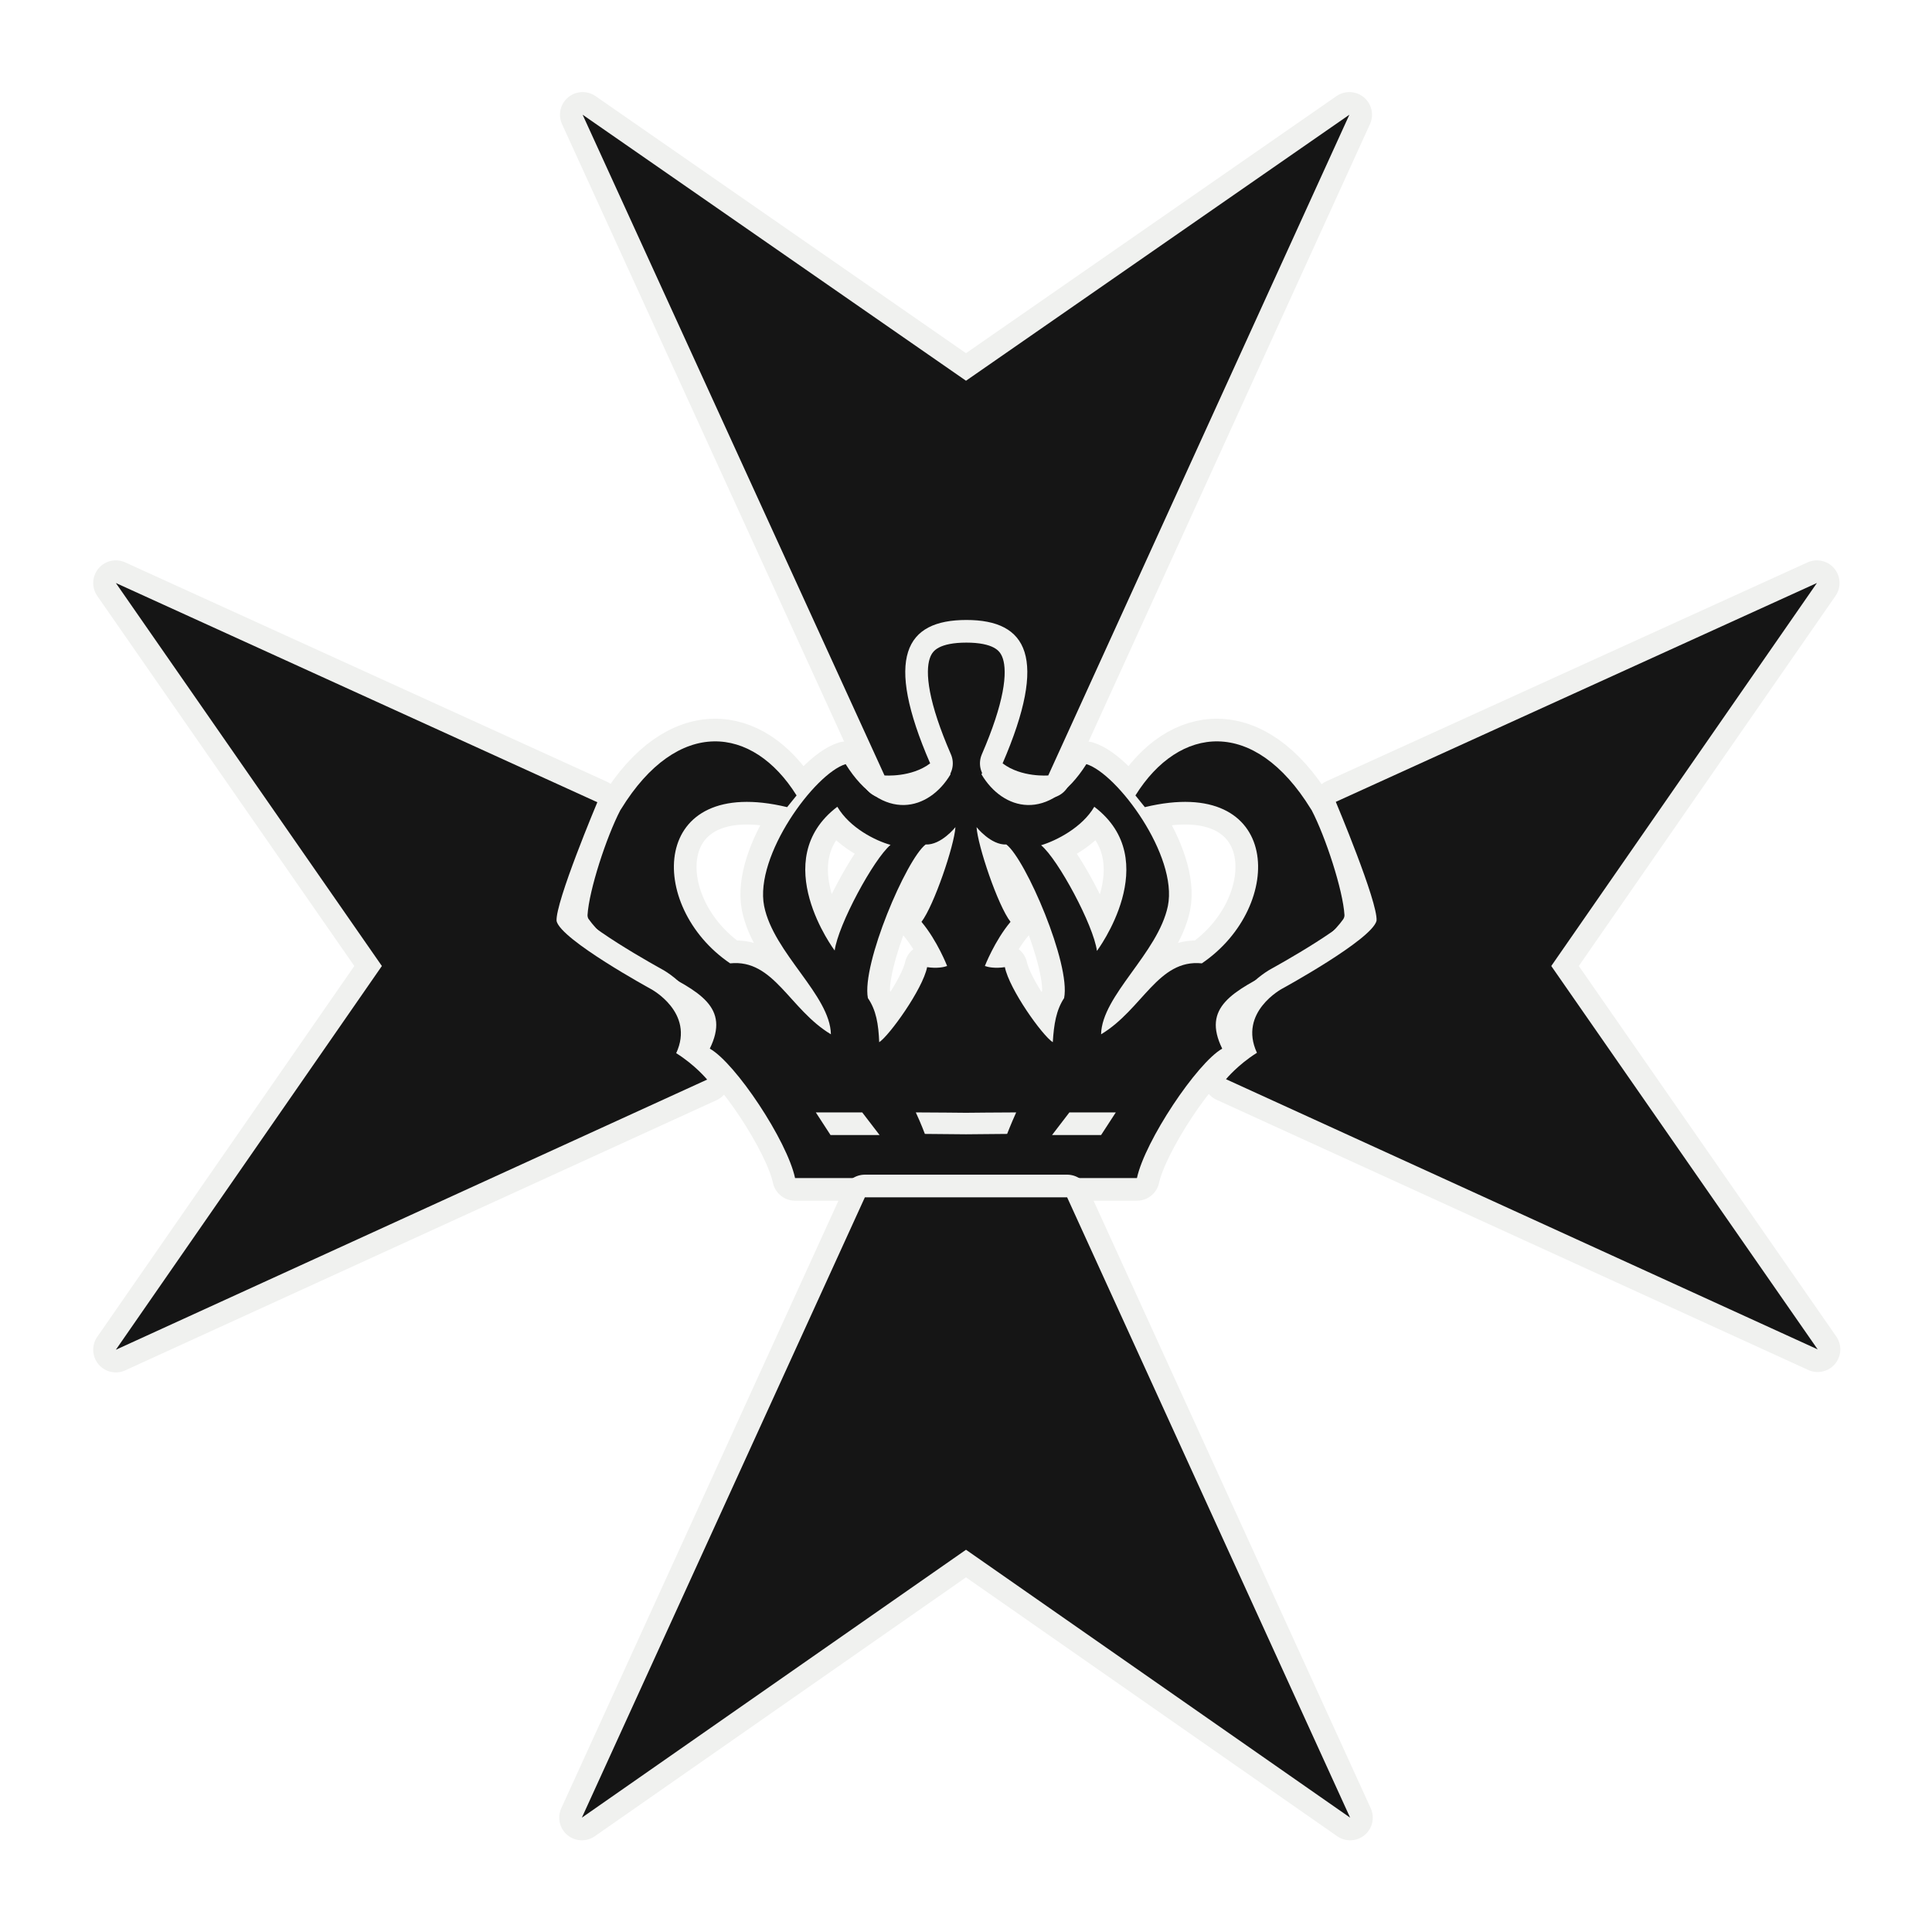
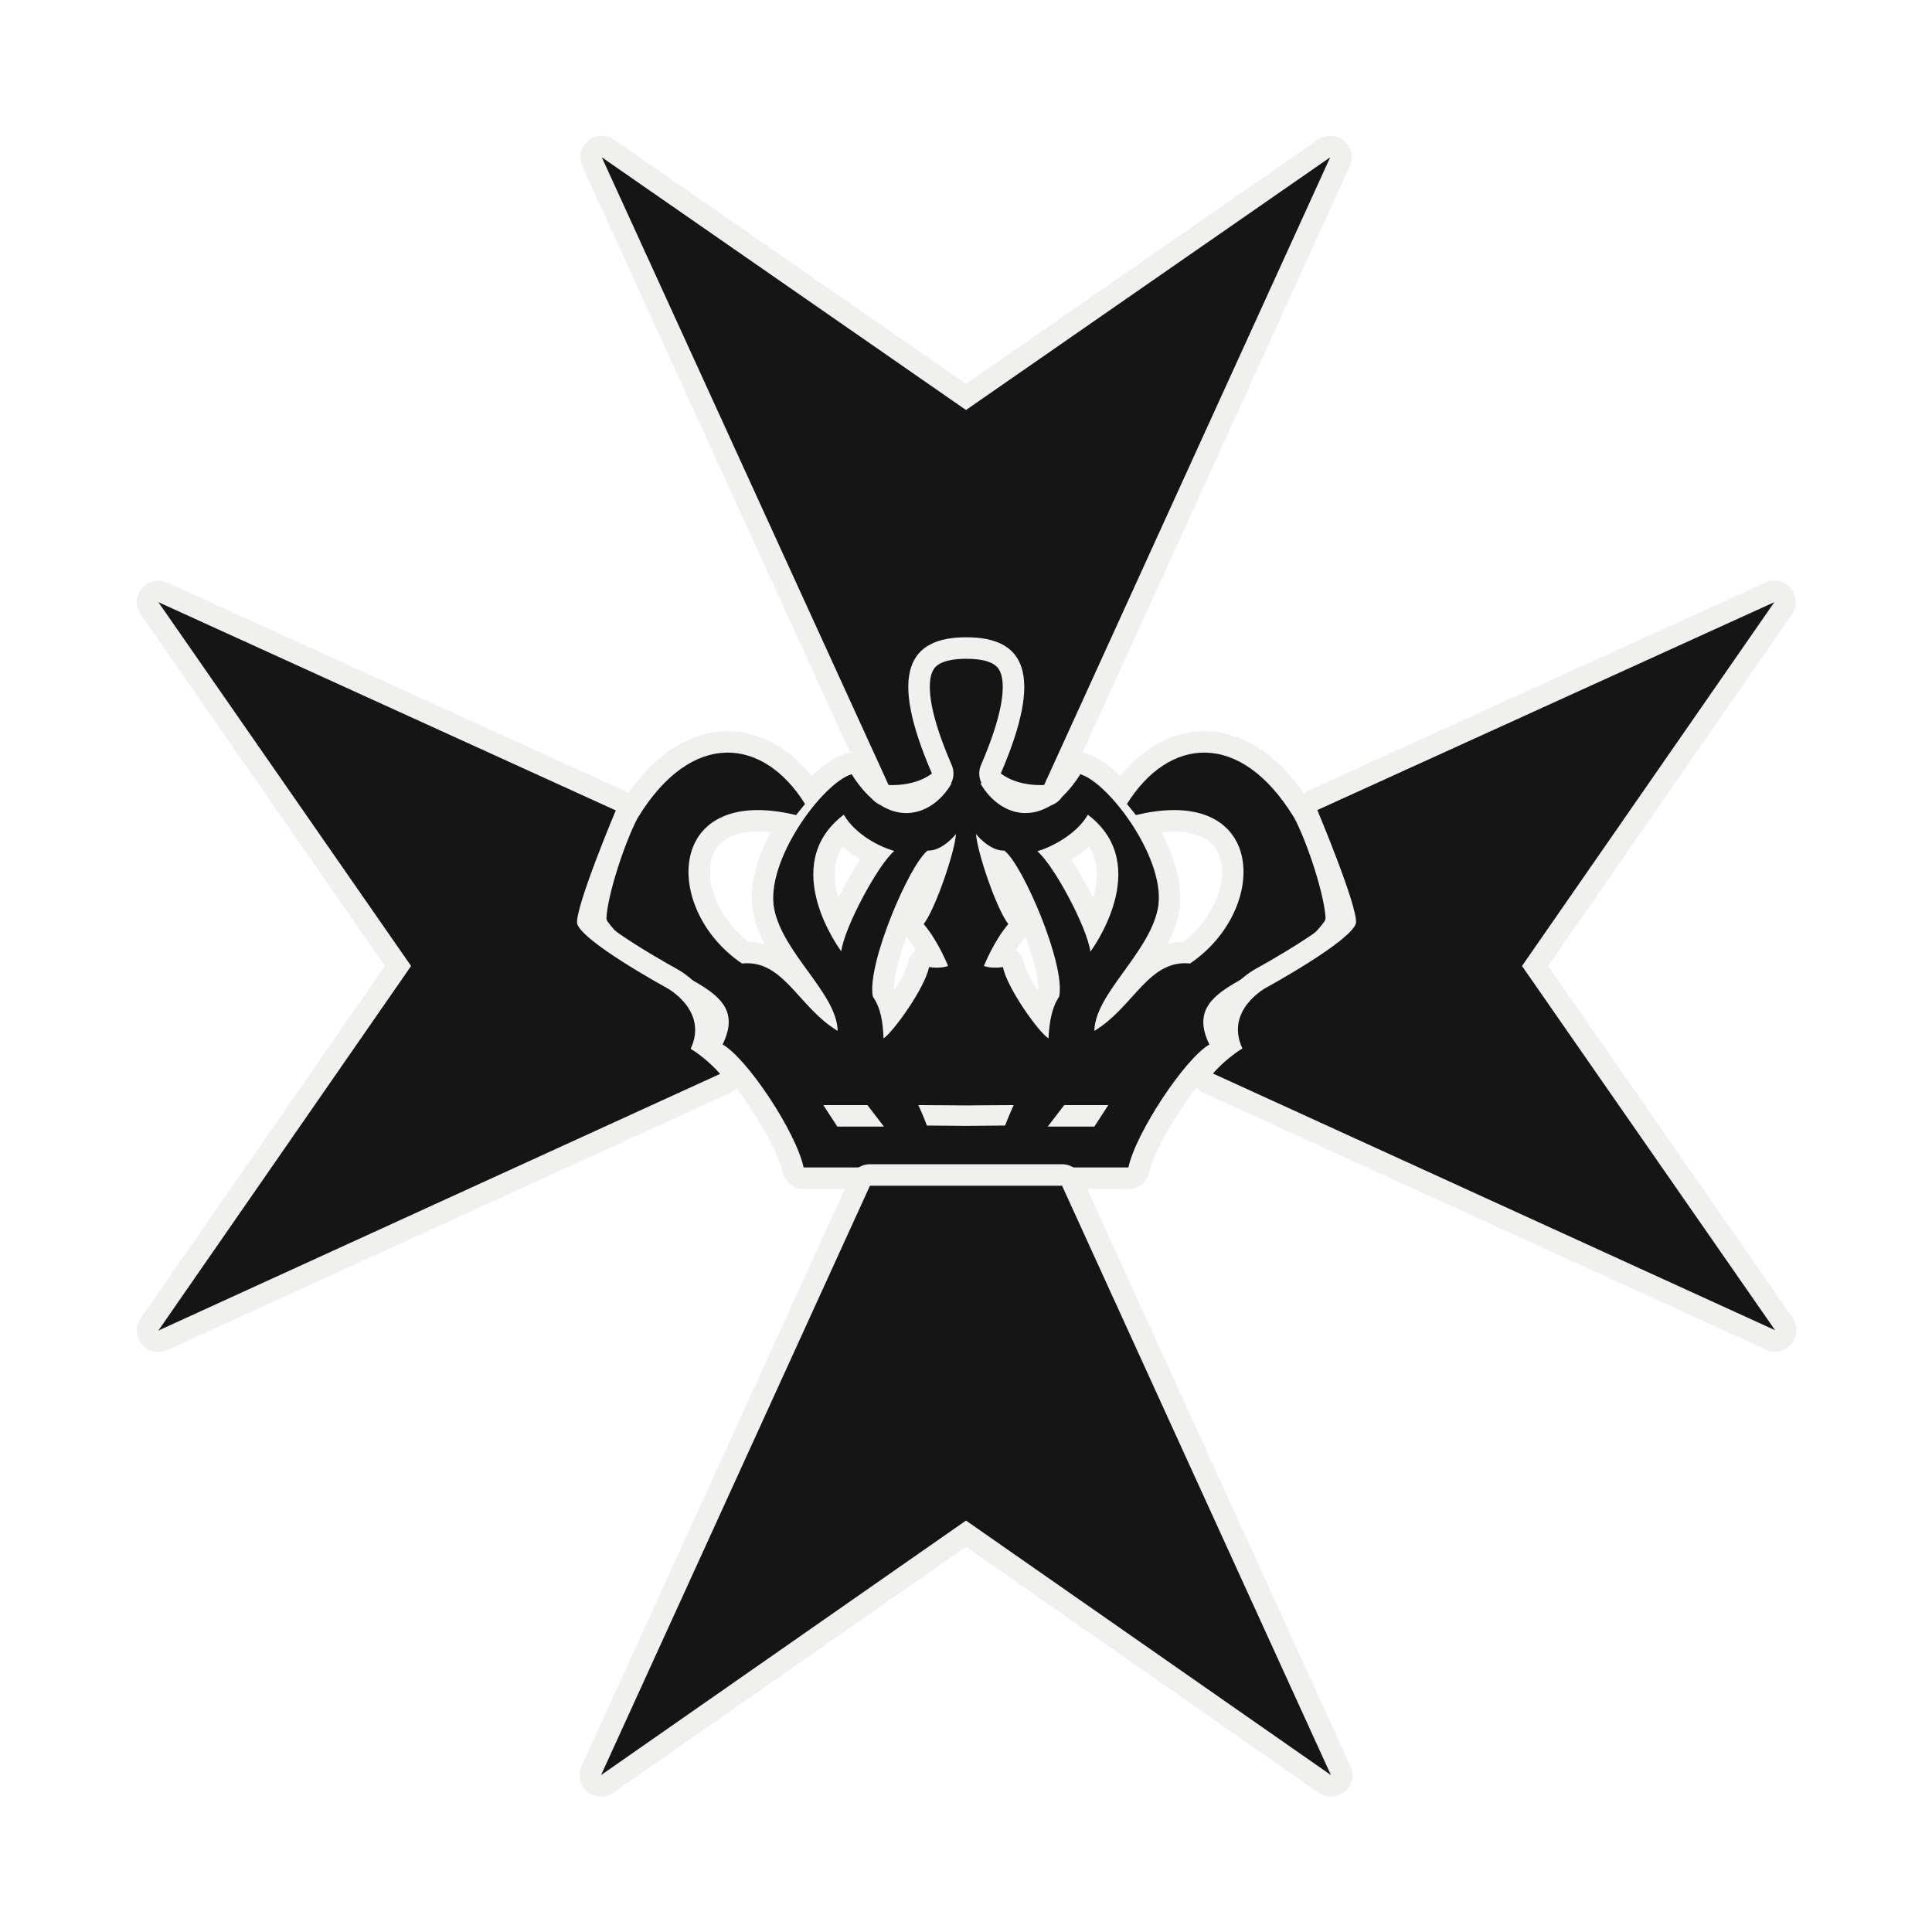
<svg xmlns="http://www.w3.org/2000/svg" width="48" height="48" version="1.1" x="0px" y="0px" viewBox="0 0 512 512" xml:space="preserve">
  <style type="text/css">
	.st0{fill:#151515;stroke:#f0f1ef;stroke-width:12;stroke-linejoin:round;paint-order:stroke fill;}
</style>
-   <g id="crown">
-     <g>
+   <g transform="translate(12.8 12.8) scale(.95)">
+     <g id="crown">
      <g>
-         <path class="st0" d="M347.6,214.7c-0.1-0.1-0.1-0.2-0.2-0.3c-15-24.4-34.9-22.2-46.5-3.6c0,0,0.9,1.1,2.5,3.1     c36.5-8.8,37.4,26.3,15.1,41.4c-11.6-1.2-15.7,12.2-26.7,18.8c0.2-10.3,15.1-21.5,17.7-34c2.7-13.3-13.4-35.1-21.6-37.6     c-10,15.8-22.2,12.2-27.8,2.7c17.9-33.1,1.9-37.1-4.1-37.1c-6,0-22.1,4-4.1,37.1c-5.6,9.5-17.9,13.1-27.8-2.7     c-8.2,2.5-24.2,24.3-21.6,37.6c2.5,12.5,17.5,23.6,17.7,34c-11-6.6-15.1-20-26.7-18.8c-22.3-15.1-21.4-50.2,15.1-41.4     c1.6-2,2.5-3.1,2.5-3.1c-11.6-18.6-31.5-20.8-46.5,3.6c-0.1,0.1-0.1,0.2-0.2,0.3c-3.7,7.1-8.3,21.2-8.7,27.8     c0,0.4,0.1,0.9,0.4,1.2c1.8,2.5,5.8,7.1,17.1,12.9c12.3,6.2,20.3,10.3,14.9,21.3c6.8,3.8,20.5,24.4,22.6,34.3h90.6     c2.1-9.8,15.9-30.5,22.6-34.3c-5.4-11,2.7-15.1,14.9-21.3c11.3-5.8,15.3-10.4,17.1-12.9c0.3-0.4,0.4-0.8,0.4-1.2     C355.9,235.9,351.3,221.8,347.6,214.7z M290,213.8c18.7,14.2,0.7,38.2,0.7,38.2c-0.9-6.8-10.3-24.3-14.8-28     C279.9,222.8,286.8,219.3,290,213.8z M221.9,213.8c3.3,5.6,10.1,9,14.1,10.1c-4.5,3.8-13.9,21.2-14.8,28     C221.2,251.9,203.2,228,221.9,213.8z M220.1,300.8l-3.9-6h12.3l4.6,6H220.1z M233,276.2c-0.2-4.8-0.8-8.5-3-11.7     c-1.7-9,10.2-36.8,15.3-40.7c4.1,0.2,7.9-4.6,7.9-4.6c-0.3,4.9-5.7,20.8-9,25.1c4.2,5,6.8,11.7,6.8,11.7     c-0.8,0.3-2.7,0.7-5.3,0.3C244.5,262.2,235.7,274.4,233,276.2z M266.9,300.5l-10.9,0.1l-10.9-0.1c0,0-1-2.7-2.4-5.7     c3.8,0,13.3,0.1,13.3,0.1s9.5-0.1,13.3-0.1C267.9,297.9,266.9,300.5,266.9,300.5z M266.3,256.3c-2.6,0.4-4.5,0-5.3-0.3     c0,0,2.6-6.7,6.8-11.7c-3.4-4.4-8.7-20.2-9-25.1c0,0,3.8,4.8,7.9,4.6c5.1,3.9,17.1,31.7,15.3,40.7c-2.1,3.2-2.7,6.9-3,11.7     C276.2,274.4,267.5,262.2,266.3,256.3z M291.8,300.8h-13l4.6-6h12.3L291.8,300.8z" />
+         <g>
+           <path class="st0" d="M347.6,214.7c-0.1-0.1-0.1-0.2-0.2-0.3c-15-24.4-34.9-22.2-46.5-3.6c0,0,0.9,1.1,2.5,3.1     c36.5-8.8,37.4,26.3,15.1,41.4c-11.6-1.2-15.7,12.2-26.7,18.8c0.2-10.3,15.1-21.5,17.7-34c2.7-13.3-13.4-35.1-21.6-37.6     c-10,15.8-22.2,12.2-27.8,2.7c17.9-33.1,1.9-37.1-4.1-37.1c-6,0-22.1,4-4.1,37.1c-5.6,9.5-17.9,13.1-27.8-2.7     c-8.2,2.5-24.2,24.3-21.6,37.6c2.5,12.5,17.5,23.6,17.7,34c-11-6.6-15.1-20-26.7-18.8c-22.3-15.1-21.4-50.2,15.1-41.4     c1.6-2,2.5-3.1,2.5-3.1c-11.6-18.6-31.5-20.8-46.5,3.6c-0.1,0.1-0.1,0.2-0.2,0.3c-3.7,7.1-8.3,21.2-8.7,27.8     c0,0.4,0.1,0.9,0.4,1.2c1.8,2.5,5.8,7.1,17.1,12.9c12.3,6.2,20.3,10.3,14.9,21.3c6.8,3.8,20.5,24.4,22.6,34.3h90.6     c2.1-9.8,15.9-30.5,22.6-34.3c-5.4-11,2.7-15.1,14.9-21.3c11.3-5.8,15.3-10.4,17.1-12.9c0.3-0.4,0.4-0.8,0.4-1.2     C355.9,235.9,351.3,221.8,347.6,214.7z M290,213.8c18.7,14.2,0.7,38.2,0.7,38.2c-0.9-6.8-10.3-24.3-14.8-28     C279.9,222.8,286.8,219.3,290,213.8z M221.9,213.8c3.3,5.6,10.1,9,14.1,10.1c-4.5,3.8-13.9,21.2-14.8,28     C221.2,251.9,203.2,228,221.9,213.8z M220.1,300.8l-3.9-6h12.3l4.6,6H220.1z M233,276.2c-0.2-4.8-0.8-8.5-3-11.7     c-1.7-9,10.2-36.8,15.3-40.7c4.1,0.2,7.9-4.6,7.9-4.6c-0.3,4.9-5.7,20.8-9,25.1c4.2,5,6.8,11.7,6.8,11.7     c-0.8,0.3-2.7,0.7-5.3,0.3C244.5,262.2,235.7,274.4,233,276.2z M266.9,300.5l-10.9,0.1l-10.9-0.1c0,0-1-2.7-2.4-5.7     c3.8,0,13.3,0.1,13.3,0.1s9.5-0.1,13.3-0.1C267.9,297.9,266.9,300.5,266.9,300.5z M266.3,256.3c-2.6,0.4-4.5,0-5.3-0.3     c0,0,2.6-6.7,6.8-11.7c-3.4-4.4-8.7-20.2-9-25.1c0,0,3.8,4.8,7.9,4.6c5.1,3.9,17.1,31.7,15.3,40.7c-2.1,3.2-2.7,6.9-3,11.7     C276.2,274.4,267.5,262.2,266.3,256.3z M291.8,300.8h-13l4.6-6h12.3L291.8,300.8z" />
+         </g>
+       </g>
+     </g>
+     <g id="leaves">
+       <g>
+         <g>
+           <path class="st0" d="M357.6,30.4l-79.8,175.1c0,0-7.1,0.6-12.1-3.2c12.1-28,6.6-38-9.6-38s-21.8,9.9-9.6,38     c-5,3.8-12.1,3.2-12.1,3.2L154.4,30.4L256,100.9L357.6,30.4z" />
+         </g>
+         <g>
+           <polygon class="st0" points="357.8,481.7 256,410.7 154.2,481.7 229.2,317.3 282.8,317.3    " />
+         </g>
+         <path class="st0" d="M101.2,256L30.7,154.5l127.6,58.1c0,0-11.2,26.6-10.8,31.5c1.2,5,25,18,25,18s11.7,6.2,6.7,17    c5.1,3.2,8.2,7,8.2,7L30.7,357.7L101.2,256z" />
+         <path class="st0" d="M411.1,256l70.4-101.5L354,212.5c0,0,11.2,26.6,10.8,31.5c-1.2,5-25,18-25,18s-11.7,6.2-6.7,17    c-5.1,3.2-8.2,7-8.2,7l156.8,71.6L411.1,256z" />
      </g>
    </g>
  </g>
-   <g id="leaves">
-     <g>
-       <g>
-         <path class="st0" d="M357.6,30.4l-79.8,175.1c0,0-7.1,0.6-12.1-3.2c12.1-28,6.6-38-9.6-38s-21.8,9.9-9.6,38     c-5,3.8-12.1,3.2-12.1,3.2L154.4,30.4L256,100.9L357.6,30.4z" />
-       </g>
-       <g>
-         <polygon class="st0" points="357.8,481.7 256,410.7 154.2,481.7 229.2,317.3 282.8,317.3    " />
-       </g>
-       <path class="st0" d="M101.2,256L30.7,154.5l127.6,58.1c0,0-11.2,26.6-10.8,31.5c1.2,5,25,18,25,18s11.7,6.2,6.7,17    c5.1,3.2,8.2,7,8.2,7L30.7,357.7L101.2,256z" />
-       <path class="st0" d="M411.1,256l70.4-101.5L354,212.5c0,0,11.2,26.6,10.8,31.5c-1.2,5-25,18-25,18s-11.7,6.2-6.7,17    c-5.1,3.2-8.2,7-8.2,7l156.8,71.6L411.1,256z" />
-     </g>
-   </g>
</svg>
